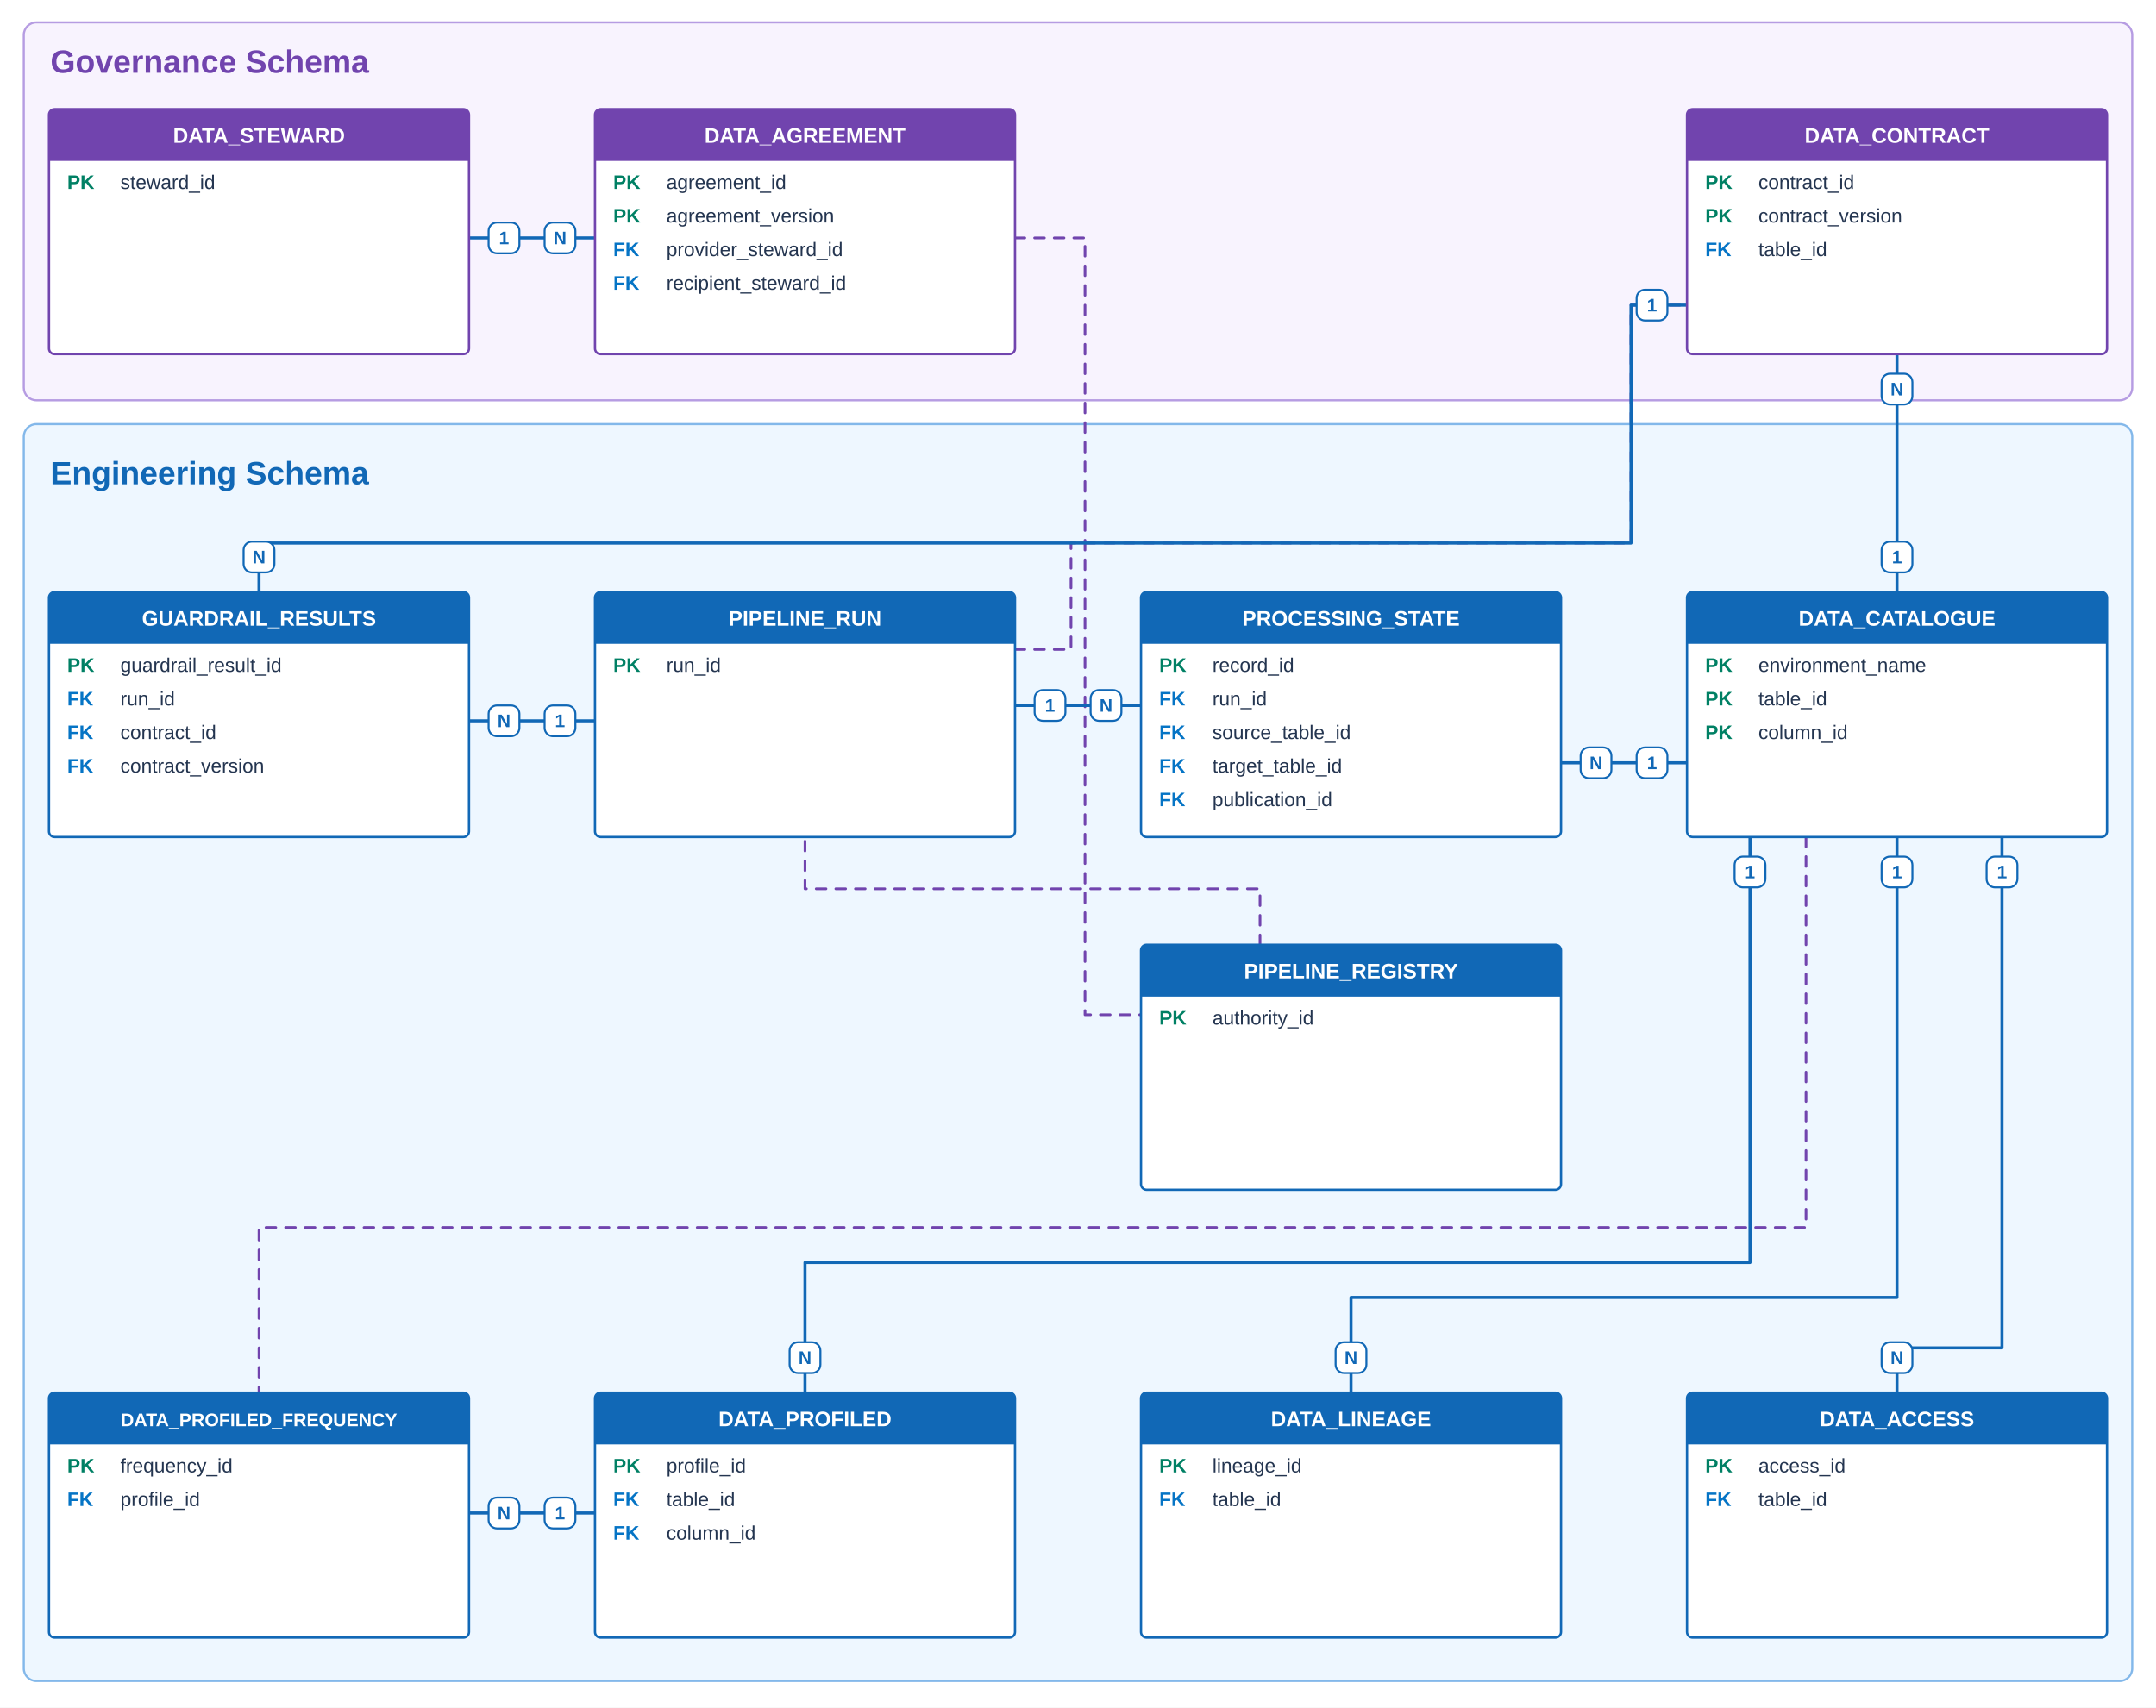
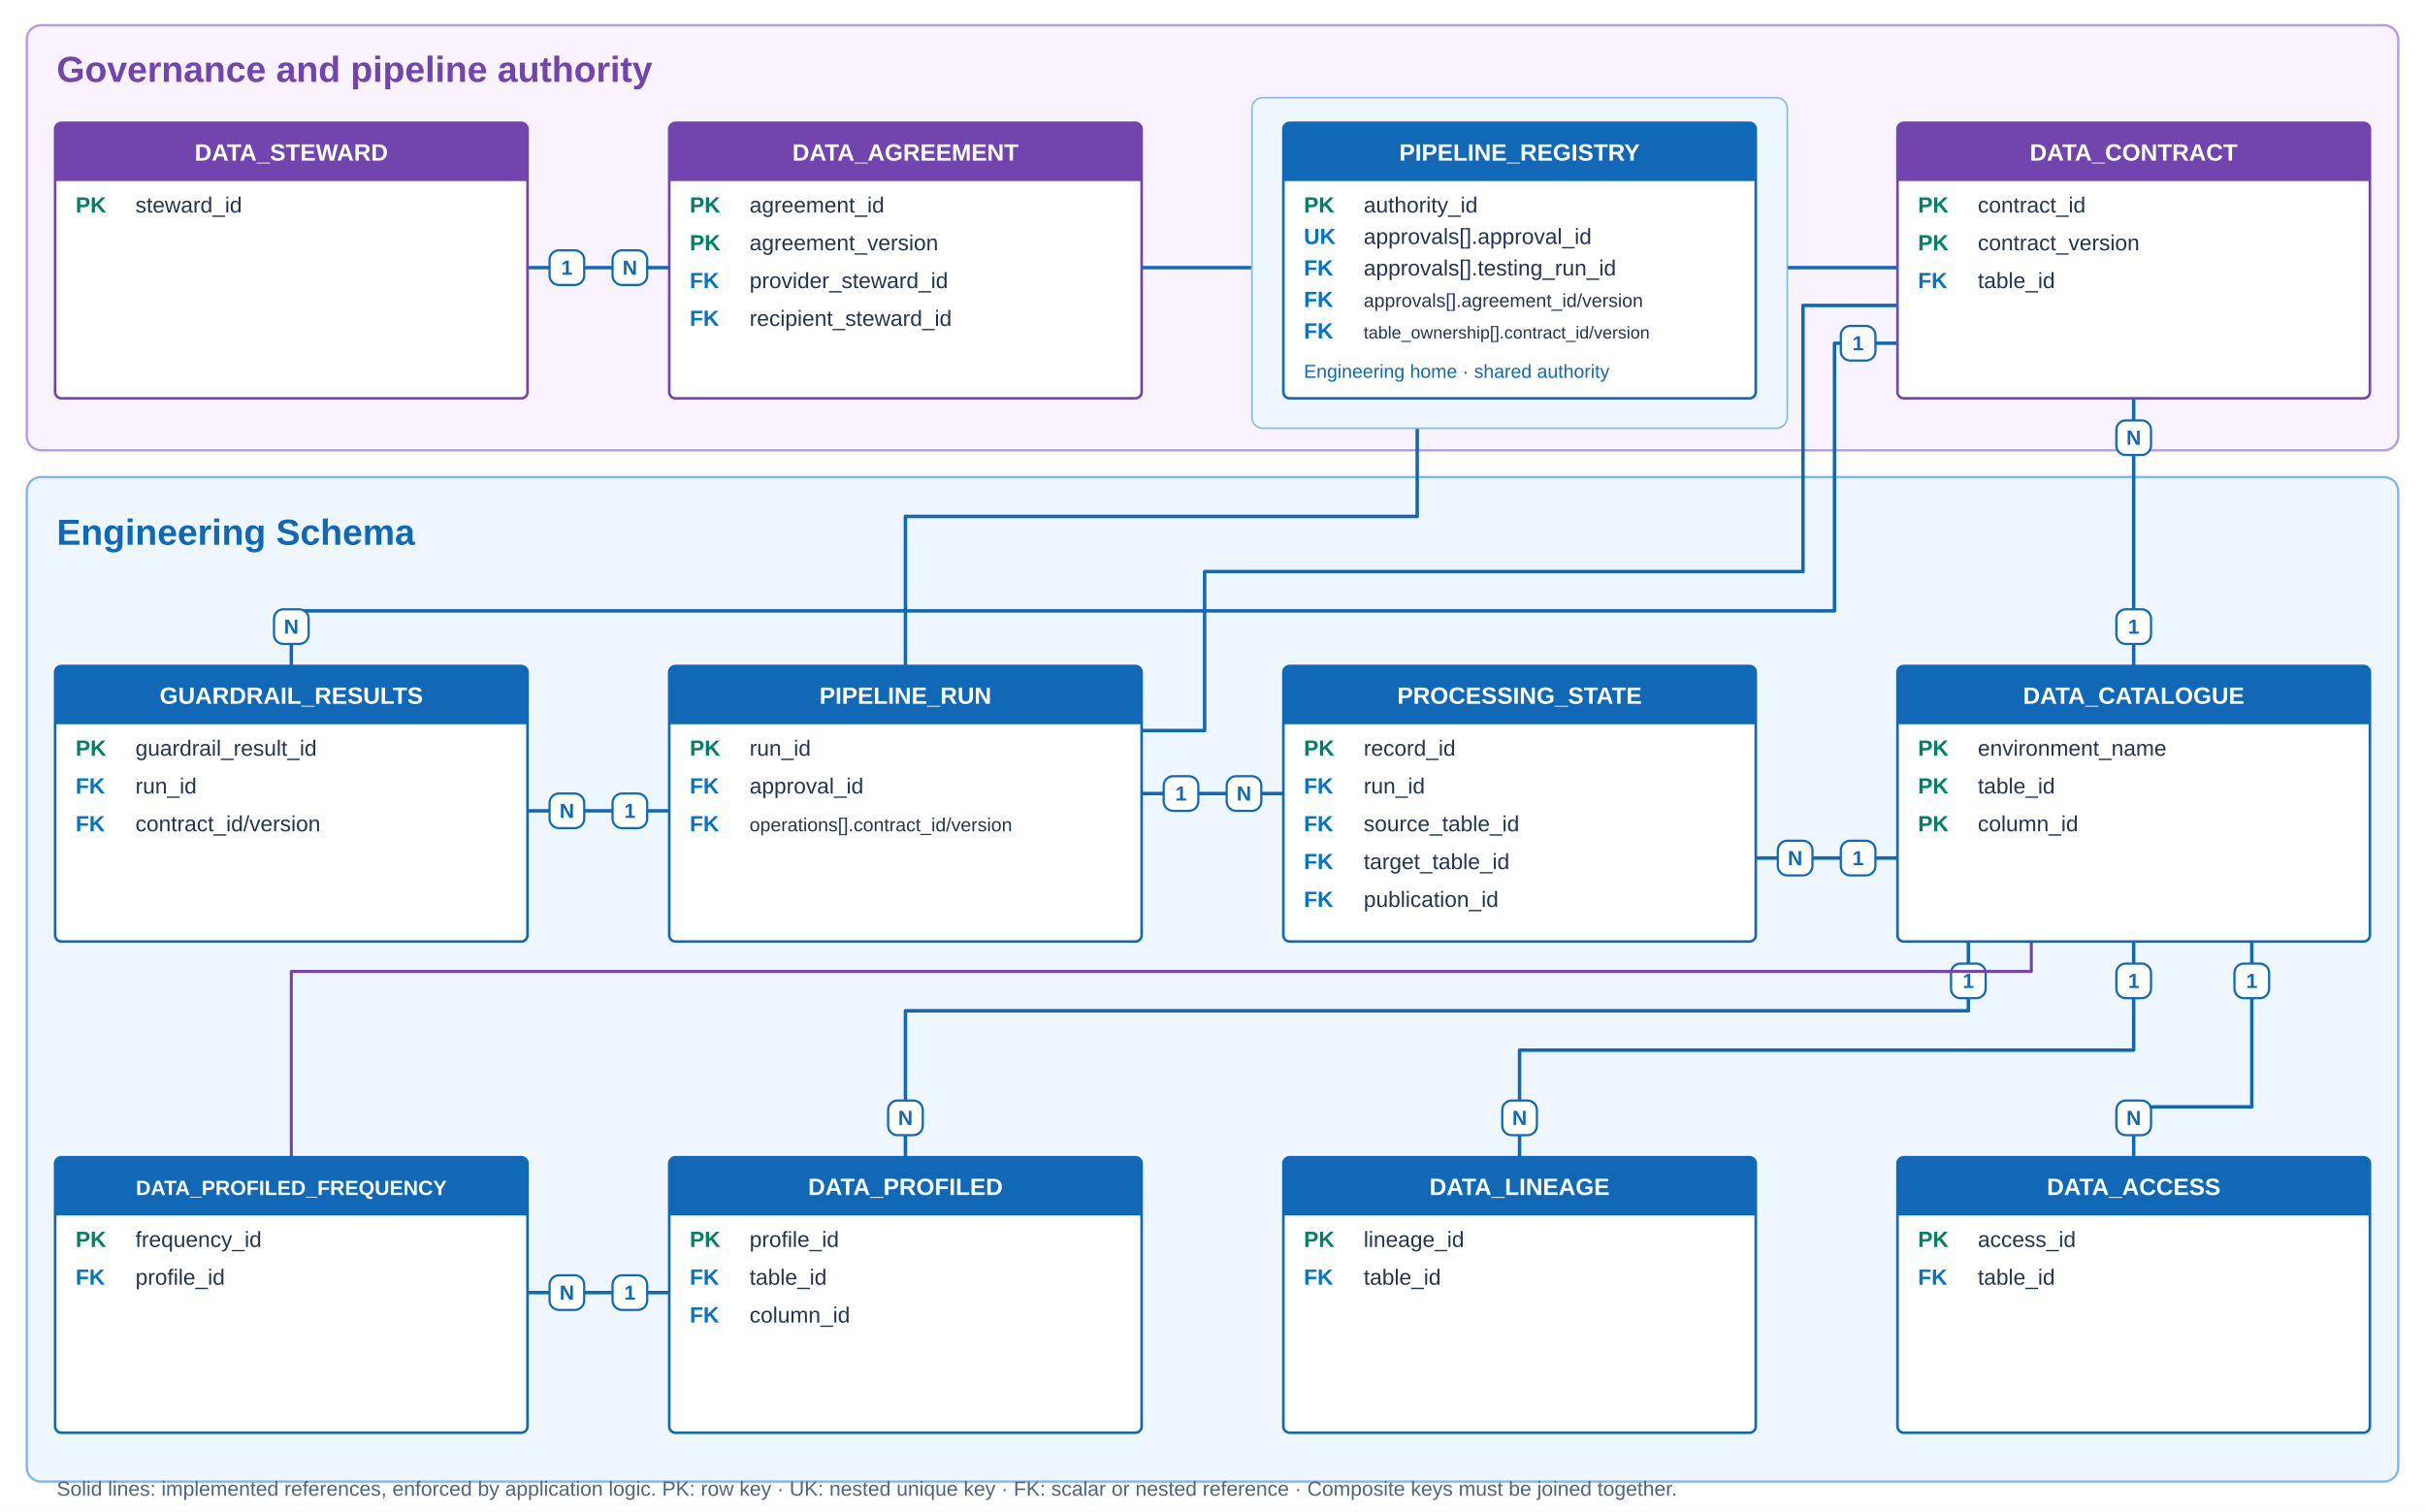
- <svg xmlns="http://www.w3.org/2000/svg" xmlns:xlink="http://www.w3.org/1999/xlink" width="1540" height="1220" viewBox="0 0 1540 1220" role="img" aria-label="FabricOps metadata relationship diagram">
-   <rect width="1540" height="1220" fill="#FFFFFF" />
+ <svg xmlns="http://www.w3.org/2000/svg" xmlns:xlink="http://www.w3.org/1999/xlink" width="1540" height="960" viewBox="0 0 1540 960" role="img" aria-label="FabricOps metadata relationship diagram">
+   <rect width="1540" height="960" fill="#FFFFFF" />
  <rect x="17" y="16" width="1506" height="270" rx="9" fill="#F8F3FE" stroke="#B69CE2" stroke-width="1.5" />
-   <rect x="17" y="303" width="1506" height="898" rx="9" fill="#EEF7FF" stroke="#83B8EA" stroke-width="1.5" />
-   <text x="36" y="52" font-size="23" font-family="Arial, sans-serif" font-weight="700" fill="#7144AE">Governance Schema</text>
+   <rect x="17" y="303" width="1506" height="638" rx="9" fill="#EEF7FF" stroke="#83B8EA" stroke-width="1.5" />
+   <text x="36" y="52" font-size="23" font-family="Arial, sans-serif" font-weight="700" fill="#7144AE">Governance and pipeline authority</text>
  <text x="36" y="346" font-size="23" font-family="Arial, sans-serif" font-weight="700" fill="#1168B6">Engineering Schema</text>
  <g id="metadata-er-relationships" aria-label="Metadata table relationships">
    <g class="metadata-er-relationship" data-from="DATA_STEWARD" data-to="DATA_AGREEMENT" data-cardinality="1:N" data-kind="physical">
      <path d="M335 170H425" fill="none" stroke="#1168B6" stroke-width="2.2" stroke-linecap="round" stroke-linejoin="round" />
      <rect x="349" y="159" width="22" height="22" rx="6" fill="#FFFFFF" stroke="#1168B6" stroke-width="1.4" />
      <text x="360" y="174.5" text-anchor="middle" font-size="13" font-weight="700" font-family="Arial, sans-serif" fill="#1168B6">1</text>
      <rect x="389" y="159" width="22" height="22" rx="6" fill="#FFFFFF" stroke="#1168B6" stroke-width="1.4" />
      <text x="400" y="174.5" text-anchor="middle" font-size="13" font-weight="700" font-family="Arial, sans-serif" fill="#1168B6">N</text>
    </g>
-     <g class="metadata-er-relationship" data-from="DATA_AGREEMENT" data-to="PIPELINE_REGISTRY" data-cardinality="" data-kind="logical">
-       <path d="M725 170H775V725H815" fill="none" stroke="#7144AE" stroke-width="1.9" stroke-linecap="round" stroke-linejoin="round" stroke-dasharray="7 7" />
-     </g>
-     <g class="metadata-er-relationship" data-from="PIPELINE_RUN" data-to="DATA_CONTRACT" data-cardinality="" data-kind="logical">
-       <path d="M725 464H765V388H1165V218H1205" fill="none" stroke="#7144AE" stroke-width="1.9" stroke-linecap="round" stroke-linejoin="round" stroke-dasharray="7 7" />
-     </g>
-     <g class="metadata-er-relationship" data-from="PIPELINE_REGISTRY" data-to="PIPELINE_RUN" data-cardinality="" data-kind="logical">
-       <path d="M900 675V635H575V598" fill="none" stroke="#7144AE" stroke-width="1.9" stroke-linecap="round" stroke-linejoin="round" stroke-dasharray="7 7" />
+     <g class="metadata-er-relationship" data-from="DATA_AGREEMENT" data-to="PIPELINE_REGISTRY" data-cardinality="" data-kind="nested">
+       <path d="M725 170H815" fill="none" stroke="#1168B6" stroke-width="2.2" stroke-linecap="round" stroke-linejoin="round" />
+     </g>
+     <g class="metadata-er-relationship" data-from="PIPELINE_REGISTRY" data-to="DATA_CONTRACT" data-cardinality="" data-kind="nested">
+       <path d="M1115 170H1205" fill="none" stroke="#1168B6" stroke-width="2.2" stroke-linecap="round" stroke-linejoin="round" />
+     </g>
+     <g class="metadata-er-relationship" data-from="PIPELINE_RUN" data-to="DATA_CONTRACT" data-cardinality="" data-kind="nested">
+       <path d="M725 464H765V363H1145V194H1205" fill="none" stroke="#1168B6" stroke-width="2.2" stroke-linecap="round" stroke-linejoin="round" />
+     </g>
+     <g class="metadata-er-relationship" data-from="PIPELINE_REGISTRY" data-to="PIPELINE_RUN" data-cardinality="" data-kind="nested">
+       <path d="M900 253V328H575V423" fill="none" stroke="#1168B6" stroke-width="2.2" stroke-linecap="round" stroke-linejoin="round" />
    </g>
    <g class="metadata-er-relationship" data-from="DATA_CATALOGUE" data-to="DATA_CONTRACT" data-cardinality="1:N" data-kind="physical">
      <path d="M1355 423V253" fill="none" stroke="#1168B6" stroke-width="2.2" stroke-linecap="round" stroke-linejoin="round" />
      <rect x="1344" y="387" width="22" height="22" rx="6" fill="#FFFFFF" stroke="#1168B6" stroke-width="1.4" />
      <text x="1355" y="402.5" text-anchor="middle" font-size="13" font-weight="700" font-family="Arial, sans-serif" fill="#1168B6">1</text>
      <rect x="1344" y="267" width="22" height="22" rx="6" fill="#FFFFFF" stroke="#1168B6" stroke-width="1.4" />
      <text x="1355" y="282.5" text-anchor="middle" font-size="13" font-weight="700" font-family="Arial, sans-serif" fill="#1168B6">N</text>
    </g>
    <g class="metadata-er-relationship" data-from="PIPELINE_RUN" data-to="GUARDRAIL_RESULTS" data-cardinality="1:N" data-kind="physical">
      <path d="M425 515H335" fill="none" stroke="#1168B6" stroke-width="2.2" stroke-linecap="round" stroke-linejoin="round" />
      <rect x="389" y="504" width="22" height="22" rx="6" fill="#FFFFFF" stroke="#1168B6" stroke-width="1.4" />
      <text x="400" y="519.5" text-anchor="middle" font-size="13" font-weight="700" font-family="Arial, sans-serif" fill="#1168B6">1</text>
      <rect x="349" y="504" width="22" height="22" rx="6" fill="#FFFFFF" stroke="#1168B6" stroke-width="1.4" />
      <text x="360" y="519.5" text-anchor="middle" font-size="13" font-weight="700" font-family="Arial, sans-serif" fill="#1168B6">N</text>
    </g>
    <g class="metadata-er-relationship" data-from="PIPELINE_RUN" data-to="PROCESSING_STATE" data-cardinality="1:N" data-kind="physical">
      <path d="M725 504H815" fill="none" stroke="#1168B6" stroke-width="2.2" stroke-linecap="round" stroke-linejoin="round" />
      <rect x="739" y="493" width="22" height="22" rx="6" fill="#FFFFFF" stroke="#1168B6" stroke-width="1.4" />
      <text x="750" y="508.5" text-anchor="middle" font-size="13" font-weight="700" font-family="Arial, sans-serif" fill="#1168B6">1</text>
      <rect x="779" y="493" width="22" height="22" rx="6" fill="#FFFFFF" stroke="#1168B6" stroke-width="1.4" />
      <text x="790" y="508.5" text-anchor="middle" font-size="13" font-weight="700" font-family="Arial, sans-serif" fill="#1168B6">N</text>
    </g>
    <g class="metadata-er-relationship" data-from="DATA_CATALOGUE" data-to="PROCESSING_STATE" data-cardinality="1:N" data-kind="physical">
      <path d="M1205 545H1115" fill="none" stroke="#1168B6" stroke-width="2.2" stroke-linecap="round" stroke-linejoin="round" />
      <rect x="1169" y="534" width="22" height="22" rx="6" fill="#FFFFFF" stroke="#1168B6" stroke-width="1.4" />
      <text x="1180" y="549.5" text-anchor="middle" font-size="13" font-weight="700" font-family="Arial, sans-serif" fill="#1168B6">1</text>
      <rect x="1129" y="534" width="22" height="22" rx="6" fill="#FFFFFF" stroke="#1168B6" stroke-width="1.4" />
      <text x="1140" y="549.5" text-anchor="middle" font-size="13" font-weight="700" font-family="Arial, sans-serif" fill="#1168B6">N</text>
    </g>
    <g class="metadata-er-relationship" data-from="DATA_CATALOGUE" data-to="DATA_PROFILED" data-cardinality="1:N" data-kind="physical">
-       <path d="M1250 598V902H575V995" fill="none" stroke="#1168B6" stroke-width="2.2" stroke-linecap="round" stroke-linejoin="round" />
+       <path d="M1250 598V642H575V735" fill="none" stroke="#1168B6" stroke-width="2.2" stroke-linecap="round" stroke-linejoin="round" />
      <rect x="1239" y="612" width="22" height="22" rx="6" fill="#FFFFFF" stroke="#1168B6" stroke-width="1.4" />
      <text x="1250" y="627.5" text-anchor="middle" font-size="13" font-weight="700" font-family="Arial, sans-serif" fill="#1168B6">1</text>
-       <rect x="564" y="959" width="22" height="22" rx="6" fill="#FFFFFF" stroke="#1168B6" stroke-width="1.4" />
-       <text x="575" y="974.5" text-anchor="middle" font-size="13" font-weight="700" font-family="Arial, sans-serif" fill="#1168B6">N</text>
+       <rect x="564" y="699" width="22" height="22" rx="6" fill="#FFFFFF" stroke="#1168B6" stroke-width="1.4" />
+       <text x="575" y="714.5" text-anchor="middle" font-size="13" font-weight="700" font-family="Arial, sans-serif" fill="#1168B6">N</text>
    </g>
    <g class="metadata-er-relationship" data-from="DATA_CATALOGUE" data-to="DATA_PROFILED_FREQUENCY" data-cardinality="" data-kind="logical">
-       <path d="M1290 598V877H185V995" fill="none" stroke="#7144AE" stroke-width="1.9" stroke-linecap="round" stroke-linejoin="round" stroke-dasharray="7 7" />
+       <path d="M1290 598V617H185V735" fill="none" stroke="#7144AE" stroke-width="1.9" stroke-linecap="round" stroke-linejoin="round" />
    </g>
    <g class="metadata-er-relationship" data-from="DATA_CATALOGUE" data-to="DATA_LINEAGE" data-cardinality="1:N" data-kind="physical">
-       <path d="M1355 598V927H965V995" fill="none" stroke="#1168B6" stroke-width="2.2" stroke-linecap="round" stroke-linejoin="round" />
+       <path d="M1355 598V667H965V735" fill="none" stroke="#1168B6" stroke-width="2.2" stroke-linecap="round" stroke-linejoin="round" />
      <rect x="1344" y="612" width="22" height="22" rx="6" fill="#FFFFFF" stroke="#1168B6" stroke-width="1.4" />
      <text x="1355" y="627.5" text-anchor="middle" font-size="13" font-weight="700" font-family="Arial, sans-serif" fill="#1168B6">1</text>
-       <rect x="954" y="959" width="22" height="22" rx="6" fill="#FFFFFF" stroke="#1168B6" stroke-width="1.4" />
-       <text x="965" y="974.5" text-anchor="middle" font-size="13" font-weight="700" font-family="Arial, sans-serif" fill="#1168B6">N</text>
+       <rect x="954" y="699" width="22" height="22" rx="6" fill="#FFFFFF" stroke="#1168B6" stroke-width="1.4" />
+       <text x="965" y="714.5" text-anchor="middle" font-size="13" font-weight="700" font-family="Arial, sans-serif" fill="#1168B6">N</text>
    </g>
    <g class="metadata-er-relationship" data-from="DATA_CATALOGUE" data-to="DATA_ACCESS" data-cardinality="1:N" data-kind="physical">
-       <path d="M1430 598V963H1355V995" fill="none" stroke="#1168B6" stroke-width="2.2" stroke-linecap="round" stroke-linejoin="round" />
+       <path d="M1430 598V703H1355V735" fill="none" stroke="#1168B6" stroke-width="2.2" stroke-linecap="round" stroke-linejoin="round" />
      <rect x="1419" y="612" width="22" height="22" rx="6" fill="#FFFFFF" stroke="#1168B6" stroke-width="1.4" />
      <text x="1430" y="627.5" text-anchor="middle" font-size="13" font-weight="700" font-family="Arial, sans-serif" fill="#1168B6">1</text>
-       <rect x="1344" y="959" width="22" height="22" rx="6" fill="#FFFFFF" stroke="#1168B6" stroke-width="1.4" />
-       <text x="1355" y="974.5" text-anchor="middle" font-size="13" font-weight="700" font-family="Arial, sans-serif" fill="#1168B6">N</text>
+       <rect x="1344" y="699" width="22" height="22" rx="6" fill="#FFFFFF" stroke="#1168B6" stroke-width="1.4" />
+       <text x="1355" y="714.5" text-anchor="middle" font-size="13" font-weight="700" font-family="Arial, sans-serif" fill="#1168B6">N</text>
    </g>
    <g class="metadata-er-relationship" data-from="DATA_PROFILED" data-to="DATA_PROFILED_FREQUENCY" data-cardinality="1:N" data-kind="physical">
-       <path d="M425 1081H335" fill="none" stroke="#1168B6" stroke-width="2.2" stroke-linecap="round" stroke-linejoin="round" />
-       <rect x="389" y="1070" width="22" height="22" rx="6" fill="#FFFFFF" stroke="#1168B6" stroke-width="1.4" />
-       <text x="400" y="1085.5" text-anchor="middle" font-size="13" font-weight="700" font-family="Arial, sans-serif" fill="#1168B6">1</text>
-       <rect x="349" y="1070" width="22" height="22" rx="6" fill="#FFFFFF" stroke="#1168B6" stroke-width="1.4" />
-       <text x="360" y="1085.5" text-anchor="middle" font-size="13" font-weight="700" font-family="Arial, sans-serif" fill="#1168B6">N</text>
+       <path d="M425 821H335" fill="none" stroke="#1168B6" stroke-width="2.2" stroke-linecap="round" stroke-linejoin="round" />
+       <rect x="389" y="810" width="22" height="22" rx="6" fill="#FFFFFF" stroke="#1168B6" stroke-width="1.4" />
+       <text x="400" y="825.5" text-anchor="middle" font-size="13" font-weight="700" font-family="Arial, sans-serif" fill="#1168B6">1</text>
+       <rect x="349" y="810" width="22" height="22" rx="6" fill="#FFFFFF" stroke="#1168B6" stroke-width="1.4" />
+       <text x="360" y="825.5" text-anchor="middle" font-size="13" font-weight="700" font-family="Arial, sans-serif" fill="#1168B6">N</text>
    </g>
    <g class="metadata-er-relationship" data-from="DATA_CONTRACT" data-to="GUARDRAIL_RESULTS" data-cardinality="1:N" data-kind="physical">
      <path d="M1205 218H1165V388H185V423" fill="none" stroke="#1168B6" stroke-width="2.2" stroke-linecap="round" stroke-linejoin="round" />
      <rect x="1169" y="207" width="22" height="22" rx="6" fill="#FFFFFF" stroke="#1168B6" stroke-width="1.4" />
      <text x="1180" y="222.5" text-anchor="middle" font-size="13" font-weight="700" font-family="Arial, sans-serif" fill="#1168B6">1</text>
      <rect x="174" y="387" width="22" height="22" rx="6" fill="#FFFFFF" stroke="#1168B6" stroke-width="1.4" />
      <text x="185" y="402.5" text-anchor="middle" font-size="13" font-weight="700" font-family="Arial, sans-serif" fill="#1168B6">N</text>
    </g>
  </g>
  <a xlink:href="https://voycepeh.github.io/FabricOps-Starter-Kit/reference/metadata/metadata_data_steward/" target="_blank">
    <rect x="35" y="78" width="300" height="175" rx="4" fill="white" stroke="#7144AE" stroke-width="1.65" />
    <path d="M39 78H331Q335 78 335 82V115H35V82Q35 78 39 78Z" fill="#7144AE" />
    <text x="185.0" y="102" text-anchor="middle" font-size="15" font-weight="700" font-family="Arial, sans-serif" fill="white">DATA_STEWARD</text>
    <text x="48" y="135" fill="#008064" font-weight="700" font-size="14" font-family="Arial, sans-serif">PK</text>
    <text x="86" y="135" fill="#243550" font-size="14" font-family="Arial, sans-serif">steward_id</text>
  </a>
  <a xlink:href="https://voycepeh.github.io/FabricOps-Starter-Kit/reference/metadata/metadata_data_agreement/" target="_blank">
    <rect x="425" y="78" width="300" height="175" rx="4" fill="white" stroke="#7144AE" stroke-width="1.65" />
    <path d="M429 78H721Q725 78 725 82V115H425V82Q425 78 429 78Z" fill="#7144AE" />
    <text x="575.0" y="102" text-anchor="middle" font-size="15" font-weight="700" font-family="Arial, sans-serif" fill="white">DATA_AGREEMENT</text>
    <text x="438" y="135" fill="#008064" font-weight="700" font-size="14" font-family="Arial, sans-serif">PK</text>
    <text x="476" y="135" fill="#243550" font-size="14" font-family="Arial, sans-serif">agreement_id</text>
    <text x="438" y="159" fill="#008064" font-weight="700" font-size="14" font-family="Arial, sans-serif">PK</text>
    <text x="476" y="159" fill="#243550" font-size="14" font-family="Arial, sans-serif">agreement_version</text>
    <text x="438" y="183" fill="#0574C5" font-weight="700" font-size="14" font-family="Arial, sans-serif">FK</text>
    <text x="476" y="183" fill="#243550" font-size="14" font-family="Arial, sans-serif">provider_steward_id</text>
    <text x="438" y="207" fill="#0574C5" font-weight="700" font-size="14" font-family="Arial, sans-serif">FK</text>
    <text x="476" y="207" fill="#243550" font-size="14" font-family="Arial, sans-serif">recipient_steward_id</text>
  </a>
-   <a xlink:href="https://voycepeh.github.io/FabricOps-Starter-Kit/reference/metadata/metadata_pipeline_registry/" target="_blank" transform="translate(0 597)">
+   <rect x="795" y="62" width="340" height="210" rx="7" fill="#EEF7FF" stroke="#83B8EA" />
+   <a xlink:href="https://voycepeh.github.io/FabricOps-Starter-Kit/reference/metadata/metadata_pipeline_registry/" target="_blank">
    <rect x="815" y="78" width="300" height="175" rx="4" fill="white" stroke="#1168B6" stroke-width="1.65" />
    <path d="M819 78H1111Q1115 78 1115 82V115H815V82Q815 78 819 78Z" fill="#1168B6" />
    <text x="965.0" y="102" text-anchor="middle" font-size="15" font-weight="700" font-family="Arial, sans-serif" fill="white">PIPELINE_REGISTRY</text>
    <text x="828" y="135" fill="#008064" font-weight="700" font-size="14" font-family="Arial, sans-serif">PK</text>
    <text x="866" y="135" fill="#243550" font-size="14" font-family="Arial, sans-serif">authority_id</text>
+     <text x="828" y="155" fill="#0574C5" font-weight="700" font-size="14" font-family="Arial, sans-serif">UK</text>
+     <text x="866" y="155" fill="#243550" font-size="14" font-family="Arial, sans-serif">approvals[].approval_id</text>
+     <text x="828" y="175" fill="#0574C5" font-weight="700" font-size="14" font-family="Arial, sans-serif">FK</text>
+     <text x="866" y="175" fill="#243550" font-size="14" font-family="Arial, sans-serif">approvals[].testing_run_id</text>
+     <text x="828" y="195" fill="#0574C5" font-weight="700" font-size="14" font-family="Arial, sans-serif">FK</text>
+     <text x="866" y="195" fill="#243550" font-size="12" font-family="Arial, sans-serif">approvals[].agreement_id/version</text>
+     <text x="828" y="215" fill="#0574C5" font-weight="700" font-size="14" font-family="Arial, sans-serif">FK</text>
+     <text x="866" y="215" fill="#243550" font-size="11" font-family="Arial, sans-serif">table_ownership[].contract_id/version</text>
+     <text x="828" y="240" fill="#1168B6" font-size="12" font-family="Arial, sans-serif">Engineering home · shared authority</text>
  </a>
  <a xlink:href="https://voycepeh.github.io/FabricOps-Starter-Kit/reference/metadata/metadata_data_contract/" target="_blank">
    <rect x="1205" y="78" width="300" height="175" rx="4" fill="white" stroke="#7144AE" stroke-width="1.65" />
    <path d="M1209 78H1501Q1505 78 1505 82V115H1205V82Q1205 78 1209 78Z" fill="#7144AE" />
    <text x="1355.0" y="102" text-anchor="middle" font-size="15" font-weight="700" font-family="Arial, sans-serif" fill="white">DATA_CONTRACT</text>
    <text x="1218" y="135" fill="#008064" font-weight="700" font-size="14" font-family="Arial, sans-serif">PK</text>
    <text x="1256" y="135" fill="#243550" font-size="14" font-family="Arial, sans-serif">contract_id</text>
    <text x="1218" y="159" fill="#008064" font-weight="700" font-size="14" font-family="Arial, sans-serif">PK</text>
    <text x="1256" y="159" fill="#243550" font-size="14" font-family="Arial, sans-serif">contract_version</text>
    <text x="1218" y="183" fill="#0574C5" font-weight="700" font-size="14" font-family="Arial, sans-serif">FK</text>
    <text x="1256" y="183" fill="#243550" font-size="14" font-family="Arial, sans-serif">table_id</text>
  </a>
  <a xlink:href="https://voycepeh.github.io/FabricOps-Starter-Kit/reference/metadata/metadata_guardrail_results/" target="_blank">
    <rect x="35" y="423" width="300" height="175" rx="4" fill="white" stroke="#1168B6" stroke-width="1.65" />
    <path d="M39 423H331Q335 423 335 427V460H35V427Q35 423 39 423Z" fill="#1168B6" />
    <text x="185.0" y="447" text-anchor="middle" font-size="15" font-weight="700" font-family="Arial, sans-serif" fill="white">GUARDRAIL_RESULTS</text>
    <text x="48" y="480" fill="#008064" font-weight="700" font-size="14" font-family="Arial, sans-serif">PK</text>
    <text x="86" y="480" fill="#243550" font-size="14" font-family="Arial, sans-serif">guardrail_result_id</text>
    <text x="48" y="504" fill="#0574C5" font-weight="700" font-size="14" font-family="Arial, sans-serif">FK</text>
    <text x="86" y="504" fill="#243550" font-size="14" font-family="Arial, sans-serif">run_id</text>
    <text x="48" y="528" fill="#0574C5" font-weight="700" font-size="14" font-family="Arial, sans-serif">FK</text>
-     <text x="86" y="528" fill="#243550" font-size="14" font-family="Arial, sans-serif">contract_id</text>
-     <text x="48" y="552" fill="#0574C5" font-weight="700" font-size="14" font-family="Arial, sans-serif">FK</text>
-     <text x="86" y="552" fill="#243550" font-size="14" font-family="Arial, sans-serif">contract_version</text>
+     <text x="86" y="528" fill="#243550" font-size="14" font-family="Arial, sans-serif">contract_id/version</text>
  </a>
  <a xlink:href="https://voycepeh.github.io/FabricOps-Starter-Kit/reference/metadata/metadata_pipeline_run/" target="_blank">
    <rect x="425" y="423" width="300" height="175" rx="4" fill="white" stroke="#1168B6" stroke-width="1.65" />
    <path d="M429 423H721Q725 423 725 427V460H425V427Q425 423 429 423Z" fill="#1168B6" />
    <text x="575.0" y="447" text-anchor="middle" font-size="15" font-weight="700" font-family="Arial, sans-serif" fill="white">PIPELINE_RUN</text>
    <text x="438" y="480" fill="#008064" font-weight="700" font-size="14" font-family="Arial, sans-serif">PK</text>
    <text x="476" y="480" fill="#243550" font-size="14" font-family="Arial, sans-serif">run_id</text>
+     <text x="438" y="504" fill="#0574C5" font-weight="700" font-size="14" font-family="Arial, sans-serif">FK</text>
+     <text x="476" y="504" fill="#243550" font-size="14" font-family="Arial, sans-serif">approval_id</text>
+     <text x="438" y="528" fill="#0574C5" font-weight="700" font-size="14" font-family="Arial, sans-serif">FK</text>
+     <text x="476" y="528" fill="#243550" font-size="12" font-family="Arial, sans-serif">operations[].contract_id/version</text>
  </a>
  <a xlink:href="https://voycepeh.github.io/FabricOps-Starter-Kit/reference/metadata/metadata_processing_state/" target="_blank">
    <rect x="815" y="423" width="300" height="175" rx="4" fill="white" stroke="#1168B6" stroke-width="1.65" />
    <path d="M819 423H1111Q1115 423 1115 427V460H815V427Q815 423 819 423Z" fill="#1168B6" />
    <text x="965.0" y="447" text-anchor="middle" font-size="15" font-weight="700" font-family="Arial, sans-serif" fill="white">PROCESSING_STATE</text>
    <text x="828" y="480" fill="#008064" font-weight="700" font-size="14" font-family="Arial, sans-serif">PK</text>
    <text x="866" y="480" fill="#243550" font-size="14" font-family="Arial, sans-serif">record_id</text>
    <text x="828" y="504" fill="#0574C5" font-weight="700" font-size="14" font-family="Arial, sans-serif">FK</text>
    <text x="866" y="504" fill="#243550" font-size="14" font-family="Arial, sans-serif">run_id</text>
    <text x="828" y="528" fill="#0574C5" font-weight="700" font-size="14" font-family="Arial, sans-serif">FK</text>
    <text x="866" y="528" fill="#243550" font-size="14" font-family="Arial, sans-serif">source_table_id</text>
    <text x="828" y="552" fill="#0574C5" font-weight="700" font-size="14" font-family="Arial, sans-serif">FK</text>
    <text x="866" y="552" fill="#243550" font-size="14" font-family="Arial, sans-serif">target_table_id</text>
    <text x="828" y="576" fill="#0574C5" font-weight="700" font-size="14" font-family="Arial, sans-serif">FK</text>
    <text x="866" y="576" fill="#243550" font-size="14" font-family="Arial, sans-serif">publication_id</text>
  </a>
  <a xlink:href="https://voycepeh.github.io/FabricOps-Starter-Kit/reference/metadata/metadata_data_catalogue/" target="_blank">
    <rect x="1205" y="423" width="300" height="175" rx="4" fill="white" stroke="#1168B6" stroke-width="1.65" />
    <path d="M1209 423H1501Q1505 423 1505 427V460H1205V427Q1205 423 1209 423Z" fill="#1168B6" />
    <text x="1355.0" y="447" text-anchor="middle" font-size="15" font-weight="700" font-family="Arial, sans-serif" fill="white">DATA_CATALOGUE</text>
    <text x="1218" y="480" fill="#008064" font-weight="700" font-size="14" font-family="Arial, sans-serif">PK</text>
    <text x="1256" y="480" fill="#243550" font-size="14" font-family="Arial, sans-serif">environment_name</text>
    <text x="1218" y="504" fill="#008064" font-weight="700" font-size="14" font-family="Arial, sans-serif">PK</text>
    <text x="1256" y="504" fill="#243550" font-size="14" font-family="Arial, sans-serif">table_id</text>
    <text x="1218" y="528" fill="#008064" font-weight="700" font-size="14" font-family="Arial, sans-serif">PK</text>
    <text x="1256" y="528" fill="#243550" font-size="14" font-family="Arial, sans-serif">column_id</text>
  </a>
-   <a xlink:href="https://voycepeh.github.io/FabricOps-Starter-Kit/reference/metadata/metadata_data_profiled_frequency/" target="_blank" transform="translate(0 180)">
+   <a xlink:href="https://voycepeh.github.io/FabricOps-Starter-Kit/reference/metadata/metadata_data_profiled_frequency/" target="_blank" transform="translate(0 -80)">
    <rect x="35" y="815" width="300" height="175" rx="4" fill="white" stroke="#1168B6" stroke-width="1.65" />
    <path d="M39 815H331Q335 815 335 819V852H35V819Q35 815 39 815Z" fill="#1168B6" />
    <text x="185.0" y="839" text-anchor="middle" font-size="13.1" font-weight="700" font-family="Arial, sans-serif" fill="white">DATA_PROFILED_FREQUENCY</text>
    <text x="48" y="872" fill="#008064" font-weight="700" font-size="14" font-family="Arial, sans-serif">PK</text>
    <text x="86" y="872" fill="#243550" font-size="14" font-family="Arial, sans-serif">frequency_id</text>
    <text x="48" y="896" fill="#0574C5" font-weight="700" font-size="14" font-family="Arial, sans-serif">FK</text>
    <text x="86" y="896" fill="#243550" font-size="14" font-family="Arial, sans-serif">profile_id</text>
  </a>
-   <a xlink:href="https://voycepeh.github.io/FabricOps-Starter-Kit/reference/metadata/metadata_data_profiled/" target="_blank" transform="translate(0 180)">
+   <a xlink:href="https://voycepeh.github.io/FabricOps-Starter-Kit/reference/metadata/metadata_data_profiled/" target="_blank" transform="translate(0 -80)">
    <rect x="425" y="815" width="300" height="175" rx="4" fill="white" stroke="#1168B6" stroke-width="1.65" />
    <path d="M429 815H721Q725 815 725 819V852H425V819Q425 815 429 815Z" fill="#1168B6" />
    <text x="575.0" y="839" text-anchor="middle" font-size="15" font-weight="700" font-family="Arial, sans-serif" fill="white">DATA_PROFILED</text>
    <text x="438" y="872" fill="#008064" font-weight="700" font-size="14" font-family="Arial, sans-serif">PK</text>
    <text x="476" y="872" fill="#243550" font-size="14" font-family="Arial, sans-serif">profile_id</text>
    <text x="438" y="896" fill="#0574C5" font-weight="700" font-size="14" font-family="Arial, sans-serif">FK</text>
    <text x="476" y="896" fill="#243550" font-size="14" font-family="Arial, sans-serif">table_id</text>
    <text x="438" y="920" fill="#0574C5" font-weight="700" font-size="14" font-family="Arial, sans-serif">FK</text>
    <text x="476" y="920" fill="#243550" font-size="14" font-family="Arial, sans-serif">column_id</text>
  </a>
-   <a xlink:href="https://voycepeh.github.io/FabricOps-Starter-Kit/reference/metadata/metadata_data_lineage/" target="_blank" transform="translate(0 180)">
+   <a xlink:href="https://voycepeh.github.io/FabricOps-Starter-Kit/reference/metadata/metadata_data_lineage/" target="_blank" transform="translate(0 -80)">
    <rect x="815" y="815" width="300" height="175" rx="4" fill="white" stroke="#1168B6" stroke-width="1.65" />
    <path d="M819 815H1111Q1115 815 1115 819V852H815V819Q815 815 819 815Z" fill="#1168B6" />
    <text x="965.0" y="839" text-anchor="middle" font-size="15" font-weight="700" font-family="Arial, sans-serif" fill="white">DATA_LINEAGE</text>
    <text x="828" y="872" fill="#008064" font-weight="700" font-size="14" font-family="Arial, sans-serif">PK</text>
    <text x="866" y="872" fill="#243550" font-size="14" font-family="Arial, sans-serif">lineage_id</text>
    <text x="828" y="896" fill="#0574C5" font-weight="700" font-size="14" font-family="Arial, sans-serif">FK</text>
    <text x="866" y="896" fill="#243550" font-size="14" font-family="Arial, sans-serif">table_id</text>
  </a>
-   <a xlink:href="https://voycepeh.github.io/FabricOps-Starter-Kit/reference/metadata/metadata_data_access/" target="_blank" transform="translate(0 180)">
+   <a xlink:href="https://voycepeh.github.io/FabricOps-Starter-Kit/reference/metadata/metadata_data_access/" target="_blank" transform="translate(0 -80)">
    <rect x="1205" y="815" width="300" height="175" rx="4" fill="white" stroke="#1168B6" stroke-width="1.65" />
    <path d="M1209 815H1501Q1505 815 1505 819V852H1205V819Q1205 815 1209 815Z" fill="#1168B6" />
    <text x="1355.0" y="839" text-anchor="middle" font-size="15" font-weight="700" font-family="Arial, sans-serif" fill="white">DATA_ACCESS</text>
    <text x="1218" y="872" fill="#008064" font-weight="700" font-size="14" font-family="Arial, sans-serif">PK</text>
    <text x="1256" y="872" fill="#243550" font-size="14" font-family="Arial, sans-serif">access_id</text>
    <text x="1218" y="896" fill="#0574C5" font-weight="700" font-size="14" font-family="Arial, sans-serif">FK</text>
    <text x="1256" y="896" fill="#243550" font-size="14" font-family="Arial, sans-serif">table_id</text>
  </a>
+   <text x="36" y="950" font-size="13" font-family="Arial, sans-serif" fill="#52647A">Solid lines: implemented references, enforced by application logic. PK: row key · UK: nested unique key · FK: scalar or nested reference · Composite keys must be joined together.</text>
</svg>
